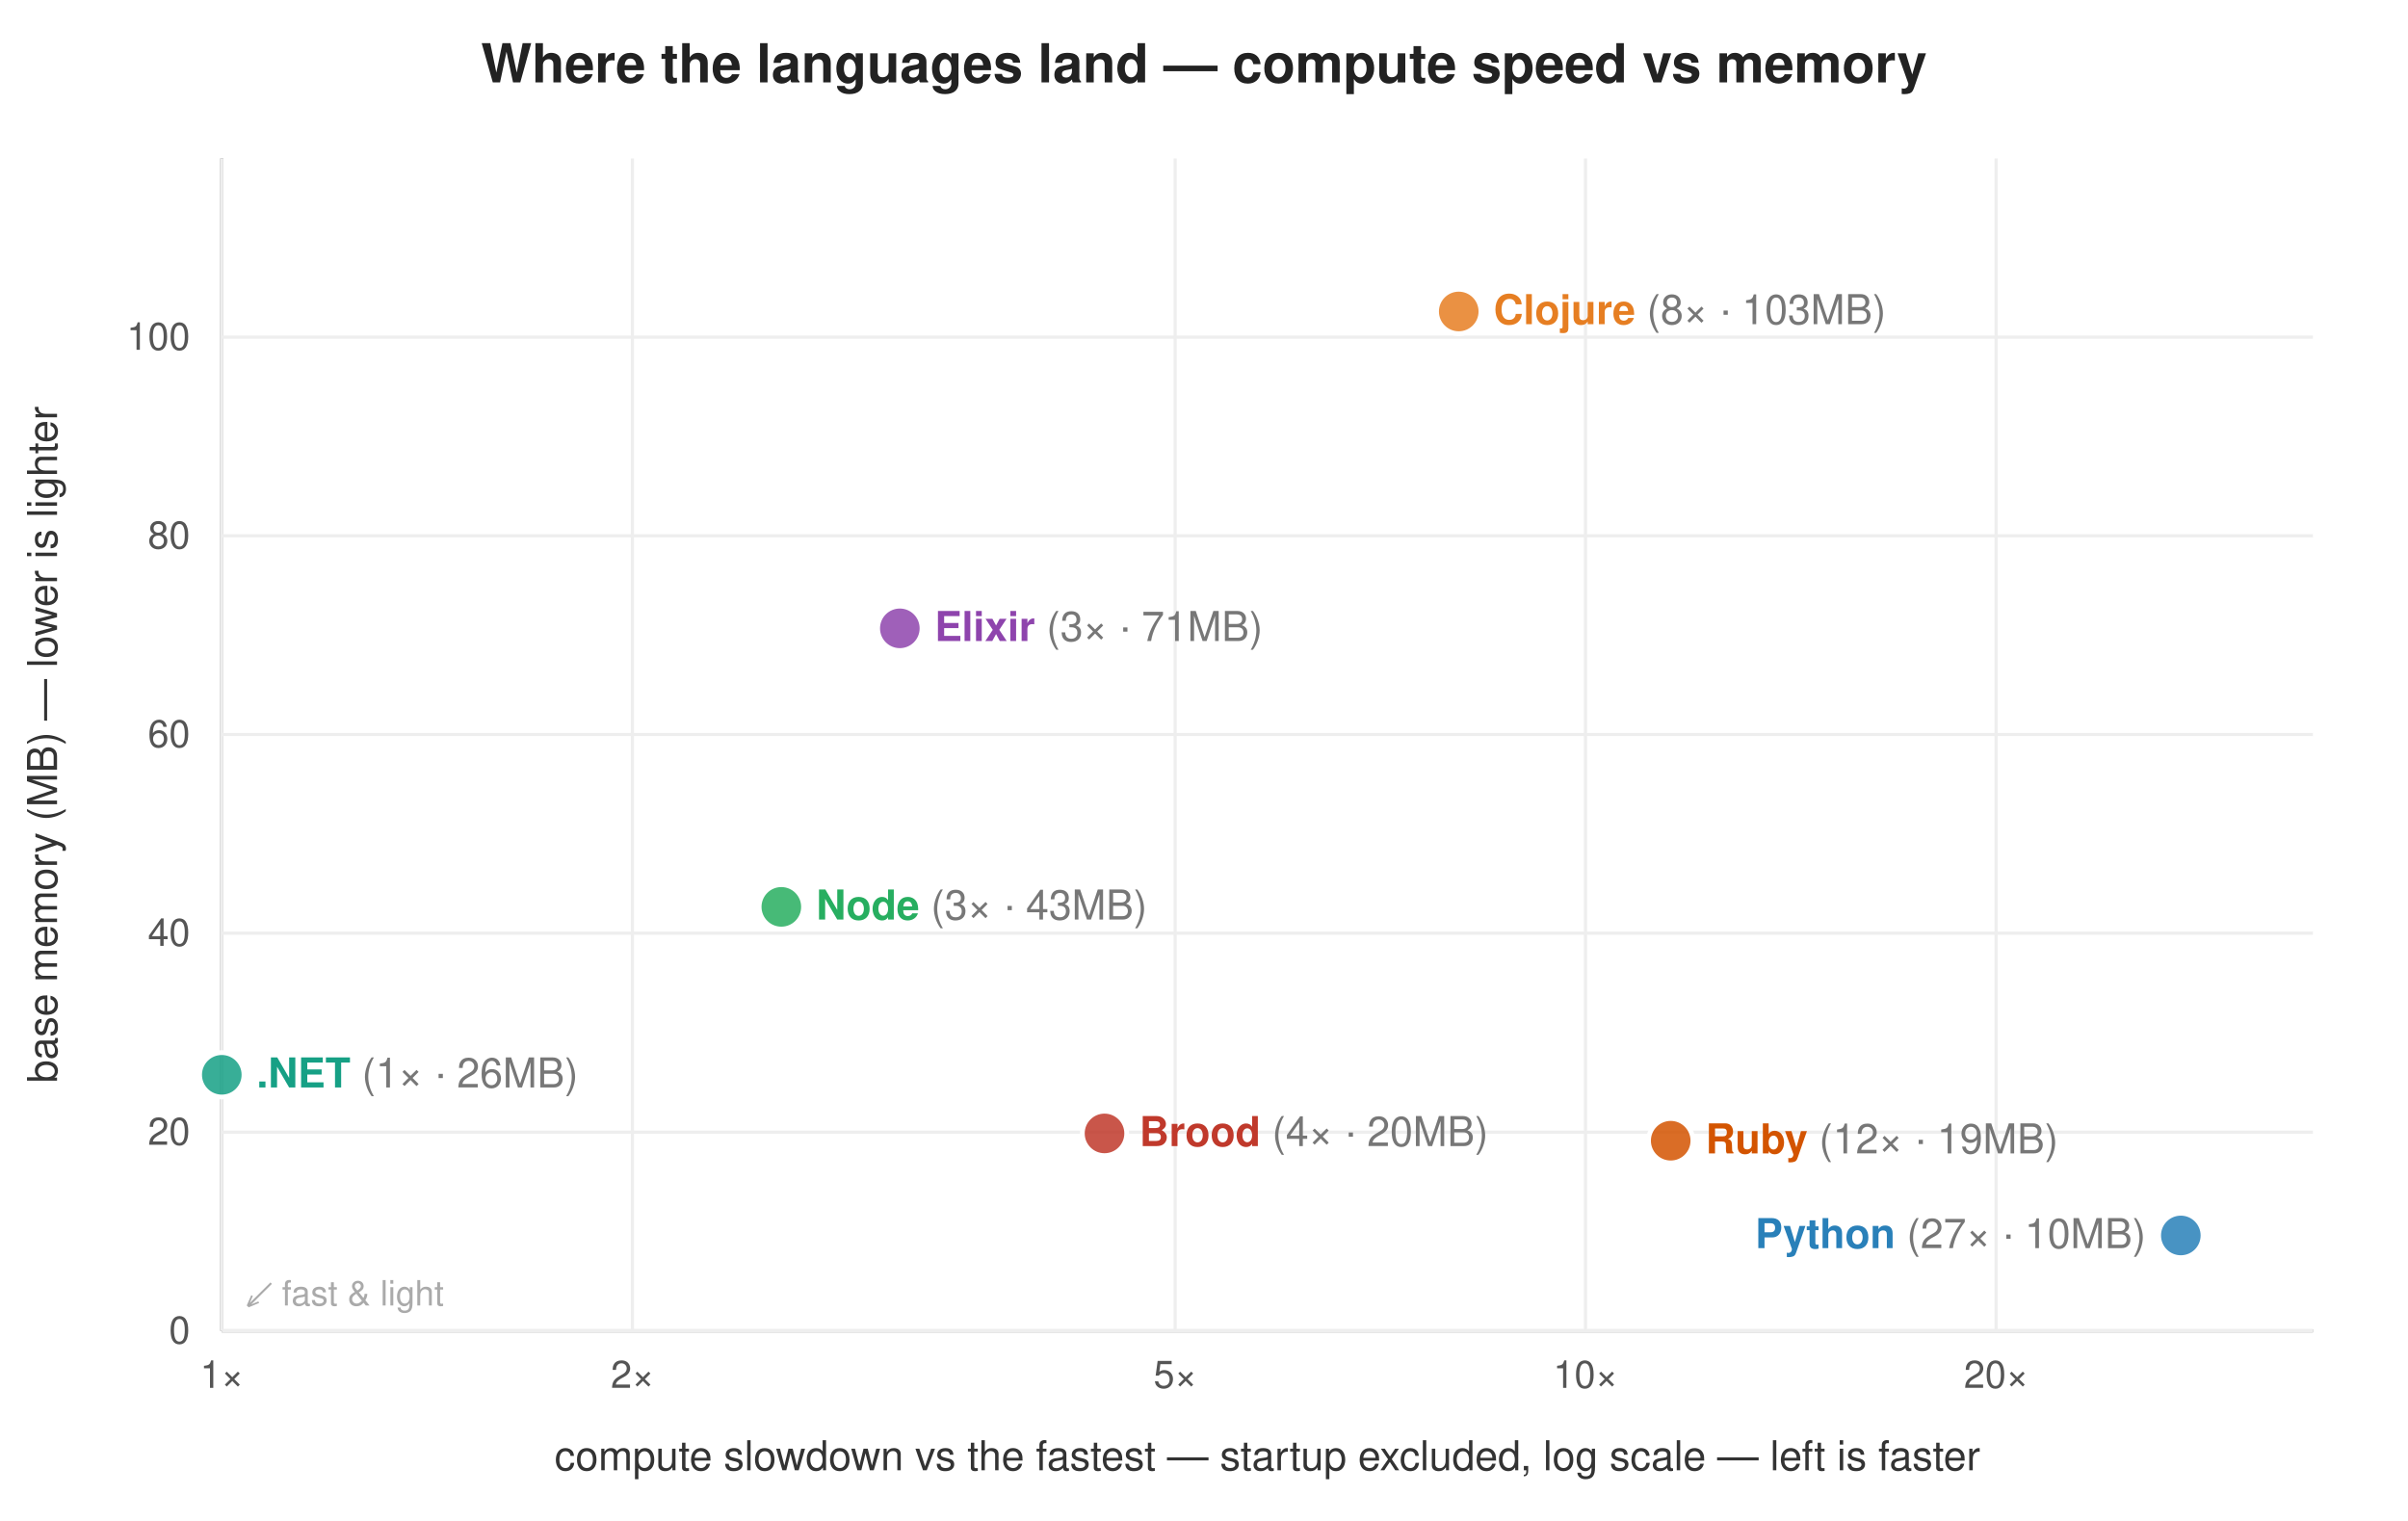
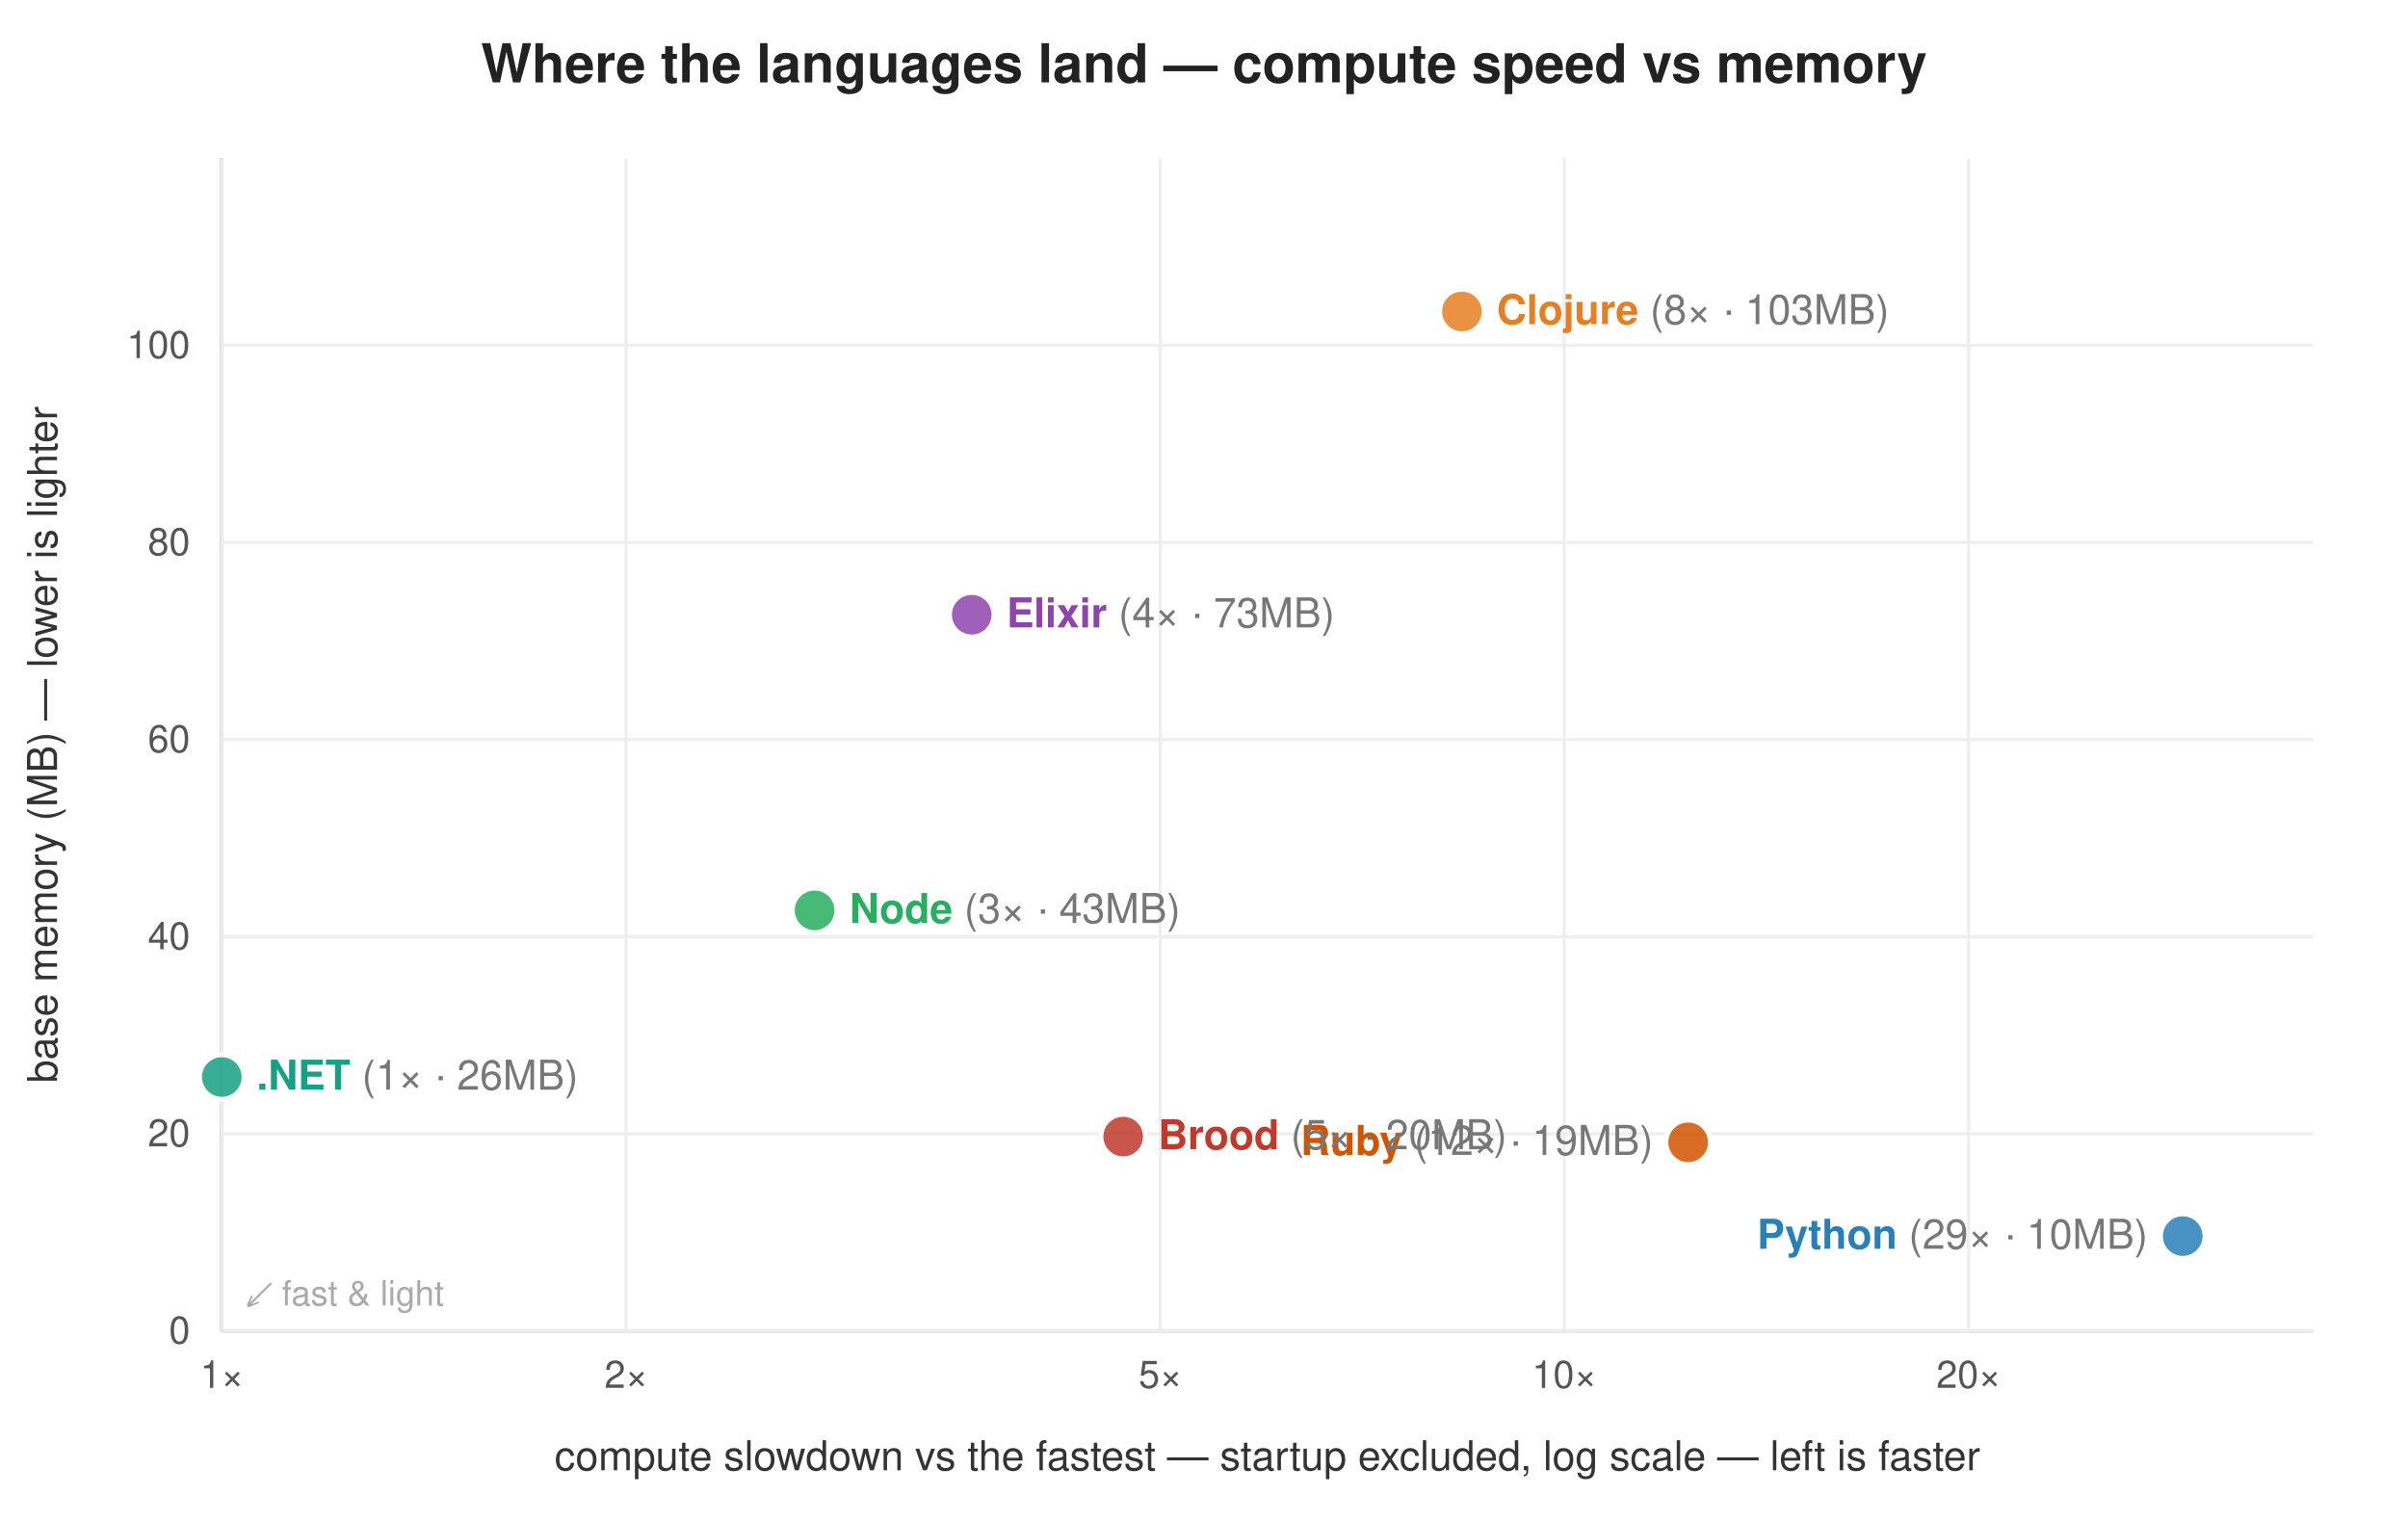
<svg xmlns="http://www.w3.org/2000/svg" width="760" height="480" viewBox="0 0 760 480" font-family="system-ui,Segoe UI,Helvetica,Arial,sans-serif">
  <rect width="760" height="480" fill="#ffffff" />
  <text x="380.0" y="26" text-anchor="middle" font-size="17" font-weight="700" fill="#222">Where the languages land — compute speed vs memory</text>
  <line x1="70" y1="420" x2="730" y2="420" stroke="#888" stroke-width="1" />
  <line x1="70" y1="50" x2="70" y2="420" stroke="#888" stroke-width="1" />
  <line x1="70.0" y1="50" x2="70.0" y2="420" stroke="#eee" stroke-width="1" />
  <text x="70.0" y="438" text-anchor="middle" font-size="12" fill="#555">1×</text>
-   <line x1="199.6" y1="50" x2="199.6" y2="420" stroke="#eee" stroke-width="1" />
-   <text x="199.6" y="438" text-anchor="middle" font-size="12" fill="#555">2×</text>
-   <line x1="370.9" y1="50" x2="370.9" y2="420" stroke="#eee" stroke-width="1" />
-   <text x="370.9" y="438" text-anchor="middle" font-size="12" fill="#555">5×</text>
-   <line x1="500.4" y1="50" x2="500.4" y2="420" stroke="#eee" stroke-width="1" />
-   <text x="500.4" y="438" text-anchor="middle" font-size="12" fill="#555">10×</text>
-   <line x1="630.0" y1="50" x2="630.0" y2="420" stroke="#eee" stroke-width="1" />
-   <text x="630.0" y="438" text-anchor="middle" font-size="12" fill="#555">20×</text>
+   <line x1="197.6" y1="50" x2="197.6" y2="420" stroke="#eee" stroke-width="1" />
+   <text x="197.6" y="438" text-anchor="middle" font-size="12" fill="#555">2×</text>
+   <line x1="366.2" y1="50" x2="366.2" y2="420" stroke="#eee" stroke-width="1" />
+   <text x="366.2" y="438" text-anchor="middle" font-size="12" fill="#555">5×</text>
+   <line x1="493.7" y1="50" x2="493.7" y2="420" stroke="#eee" stroke-width="1" />
+   <text x="493.7" y="438" text-anchor="middle" font-size="12" fill="#555">10×</text>
+   <line x1="621.3" y1="50" x2="621.3" y2="420" stroke="#eee" stroke-width="1" />
+   <text x="621.3" y="438" text-anchor="middle" font-size="12" fill="#555">20×</text>
  <line x1="70" y1="420.0" x2="730" y2="420.0" stroke="#eee" stroke-width="1" />
  <text x="60" y="424.0" text-anchor="end" font-size="12" fill="#555">0</text>
-   <line x1="70" y1="357.3" x2="730" y2="357.3" stroke="#eee" stroke-width="1" />
-   <text x="60" y="361.3" text-anchor="end" font-size="12" fill="#555">20</text>
-   <line x1="70" y1="294.5" x2="730" y2="294.5" stroke="#eee" stroke-width="1" />
-   <text x="60" y="298.5" text-anchor="end" font-size="12" fill="#555">40</text>
-   <line x1="70" y1="231.8" x2="730" y2="231.8" stroke="#eee" stroke-width="1" />
-   <text x="60" y="235.8" text-anchor="end" font-size="12" fill="#555">60</text>
-   <line x1="70" y1="169.1" x2="730" y2="169.1" stroke="#eee" stroke-width="1" />
-   <text x="60" y="173.1" text-anchor="end" font-size="12" fill="#555">80</text>
-   <line x1="70" y1="106.4" x2="730" y2="106.4" stroke="#eee" stroke-width="1" />
-   <text x="60" y="110.4" text-anchor="end" font-size="12" fill="#555">100</text>
+   <line x1="70" y1="357.8" x2="730" y2="357.8" stroke="#eee" stroke-width="1" />
+   <text x="60" y="361.8" text-anchor="end" font-size="12" fill="#555">20</text>
+   <line x1="70" y1="295.6" x2="730" y2="295.6" stroke="#eee" stroke-width="1" />
+   <text x="60" y="299.6" text-anchor="end" font-size="12" fill="#555">40</text>
+   <line x1="70" y1="233.4" x2="730" y2="233.4" stroke="#eee" stroke-width="1" />
+   <text x="60" y="237.4" text-anchor="end" font-size="12" fill="#555">60</text>
+   <line x1="70" y1="171.2" x2="730" y2="171.2" stroke="#eee" stroke-width="1" />
+   <text x="60" y="175.2" text-anchor="end" font-size="12" fill="#555">80</text>
+   <line x1="70" y1="109.0" x2="730" y2="109.0" stroke="#eee" stroke-width="1" />
+   <text x="60" y="113.0" text-anchor="end" font-size="12" fill="#555">100</text>
  <text x="400.0" y="464" text-anchor="middle" font-size="13" fill="#333">compute slowdown vs the fastest — startup excluded, log scale — left is faster</text>
  <text x="18" y="235.0" text-anchor="middle" font-size="13" fill="#333" transform="rotate(-90 18 235.0)">base memory (MB) — lower is lighter</text>
  <text x="78" y="412" font-size="11" fill="#aaa">↙ fast &amp; light</text>
-   <circle cx="688.3" cy="389.9" r="7" fill="#2980b9" fill-opacity="0.85" stroke="#fff" stroke-width="1.5" />
-   <text x="677.3" y="393.9" text-anchor="end" font-size="13" font-weight="600" fill="#2980b9">Python <tspan font-weight="400" fill="#777">(27× · 10MB)</tspan>
+   <circle cx="688.9" cy="390.1" r="7" fill="#2980b9" fill-opacity="0.85" stroke="#fff" stroke-width="1.5" />
+   <text x="677.9" y="394.1" text-anchor="end" font-size="13" font-weight="600" fill="#2980b9">Python <tspan font-weight="400" fill="#777">(29× · 10MB)</tspan>
  </text>
-   <circle cx="527.3" cy="360.0" r="7" fill="#d35400" fill-opacity="0.85" stroke="#fff" stroke-width="1.5" />
-   <text x="538.3" y="364.0" text-anchor="start" font-size="13" font-weight="600" fill="#d35400">Ruby <tspan font-weight="400" fill="#777">(12× · 19MB)</tspan>
+   <circle cx="532.8" cy="360.5" r="7" fill="#d35400" fill-opacity="0.85" stroke="#fff" stroke-width="1.5" />
+   <text x="521.8" y="364.5" text-anchor="end" font-size="13" font-weight="600" fill="#d35400">Ruby <tspan font-weight="400" fill="#777">(12× · 19MB)</tspan>
  </text>
-   <circle cx="348.6" cy="357.7" r="7" fill="#c0392b" fill-opacity="0.85" stroke="#fff" stroke-width="1.5" />
-   <text x="359.6" y="361.7" text-anchor="start" font-size="13" font-weight="600" fill="#c0392b">Brood <tspan font-weight="400" fill="#777">(4× · 20MB)</tspan>
+   <circle cx="354.5" cy="358.7" r="7" fill="#c0392b" fill-opacity="0.85" stroke="#fff" stroke-width="1.5" />
+   <text x="365.5" y="362.7" text-anchor="start" font-size="13" font-weight="600" fill="#c0392b">Brood <tspan font-weight="400" fill="#777">(5× · 20MB)</tspan>
  </text>
-   <circle cx="70.0" cy="339.2" r="7" fill="#16a085" fill-opacity="0.85" stroke="#fff" stroke-width="1.5" />
-   <text x="81.0" y="343.2" text-anchor="start" font-size="13" font-weight="600" fill="#16a085">.NET <tspan font-weight="400" fill="#777">(1× · 26MB)</tspan>
+   <circle cx="70.0" cy="339.9" r="7" fill="#16a085" fill-opacity="0.85" stroke="#fff" stroke-width="1.5" />
+   <text x="81.0" y="343.9" text-anchor="start" font-size="13" font-weight="600" fill="#16a085">.NET <tspan font-weight="400" fill="#777">(1× · 26MB)</tspan>
  </text>
-   <circle cx="246.6" cy="286.2" r="7" fill="#27ae60" fill-opacity="0.85" stroke="#fff" stroke-width="1.5" />
-   <text x="257.6" y="290.2" text-anchor="start" font-size="13" font-weight="600" fill="#27ae60">Node <tspan font-weight="400" fill="#777">(3× · 43MB)</tspan>
+   <circle cx="257.1" cy="287.3" r="7" fill="#27ae60" fill-opacity="0.85" stroke="#fff" stroke-width="1.5" />
+   <text x="268.1" y="291.3" text-anchor="start" font-size="13" font-weight="600" fill="#27ae60">Node <tspan font-weight="400" fill="#777">(3× · 43MB)</tspan>
  </text>
-   <circle cx="284.0" cy="198.3" r="7" fill="#8e44ad" fill-opacity="0.85" stroke="#fff" stroke-width="1.5" />
-   <text x="295.0" y="202.3" text-anchor="start" font-size="13" font-weight="600" fill="#8e44ad">Elixir <tspan font-weight="400" fill="#777">(3× · 71MB)</tspan>
+   <circle cx="306.7" cy="194.0" r="7" fill="#8e44ad" fill-opacity="0.85" stroke="#fff" stroke-width="1.5" />
+   <text x="317.7" y="198.0" text-anchor="start" font-size="13" font-weight="600" fill="#8e44ad">Elixir <tspan font-weight="400" fill="#777">(4× · 73MB)</tspan>
  </text>
-   <circle cx="460.4" cy="98.3" r="7" fill="#e67e22" fill-opacity="0.85" stroke="#fff" stroke-width="1.5" />
-   <text x="471.4" y="102.3" text-anchor="start" font-size="13" font-weight="600" fill="#e67e22">Clojure <tspan font-weight="400" fill="#777">(8× · 103MB)</tspan>
+   <circle cx="461.4" cy="98.3" r="7" fill="#e67e22" fill-opacity="0.85" stroke="#fff" stroke-width="1.5" />
+   <text x="472.4" y="102.3" text-anchor="start" font-size="13" font-weight="600" fill="#e67e22">Clojure <tspan font-weight="400" fill="#777">(8× · 103MB)</tspan>
  </text>
</svg>
